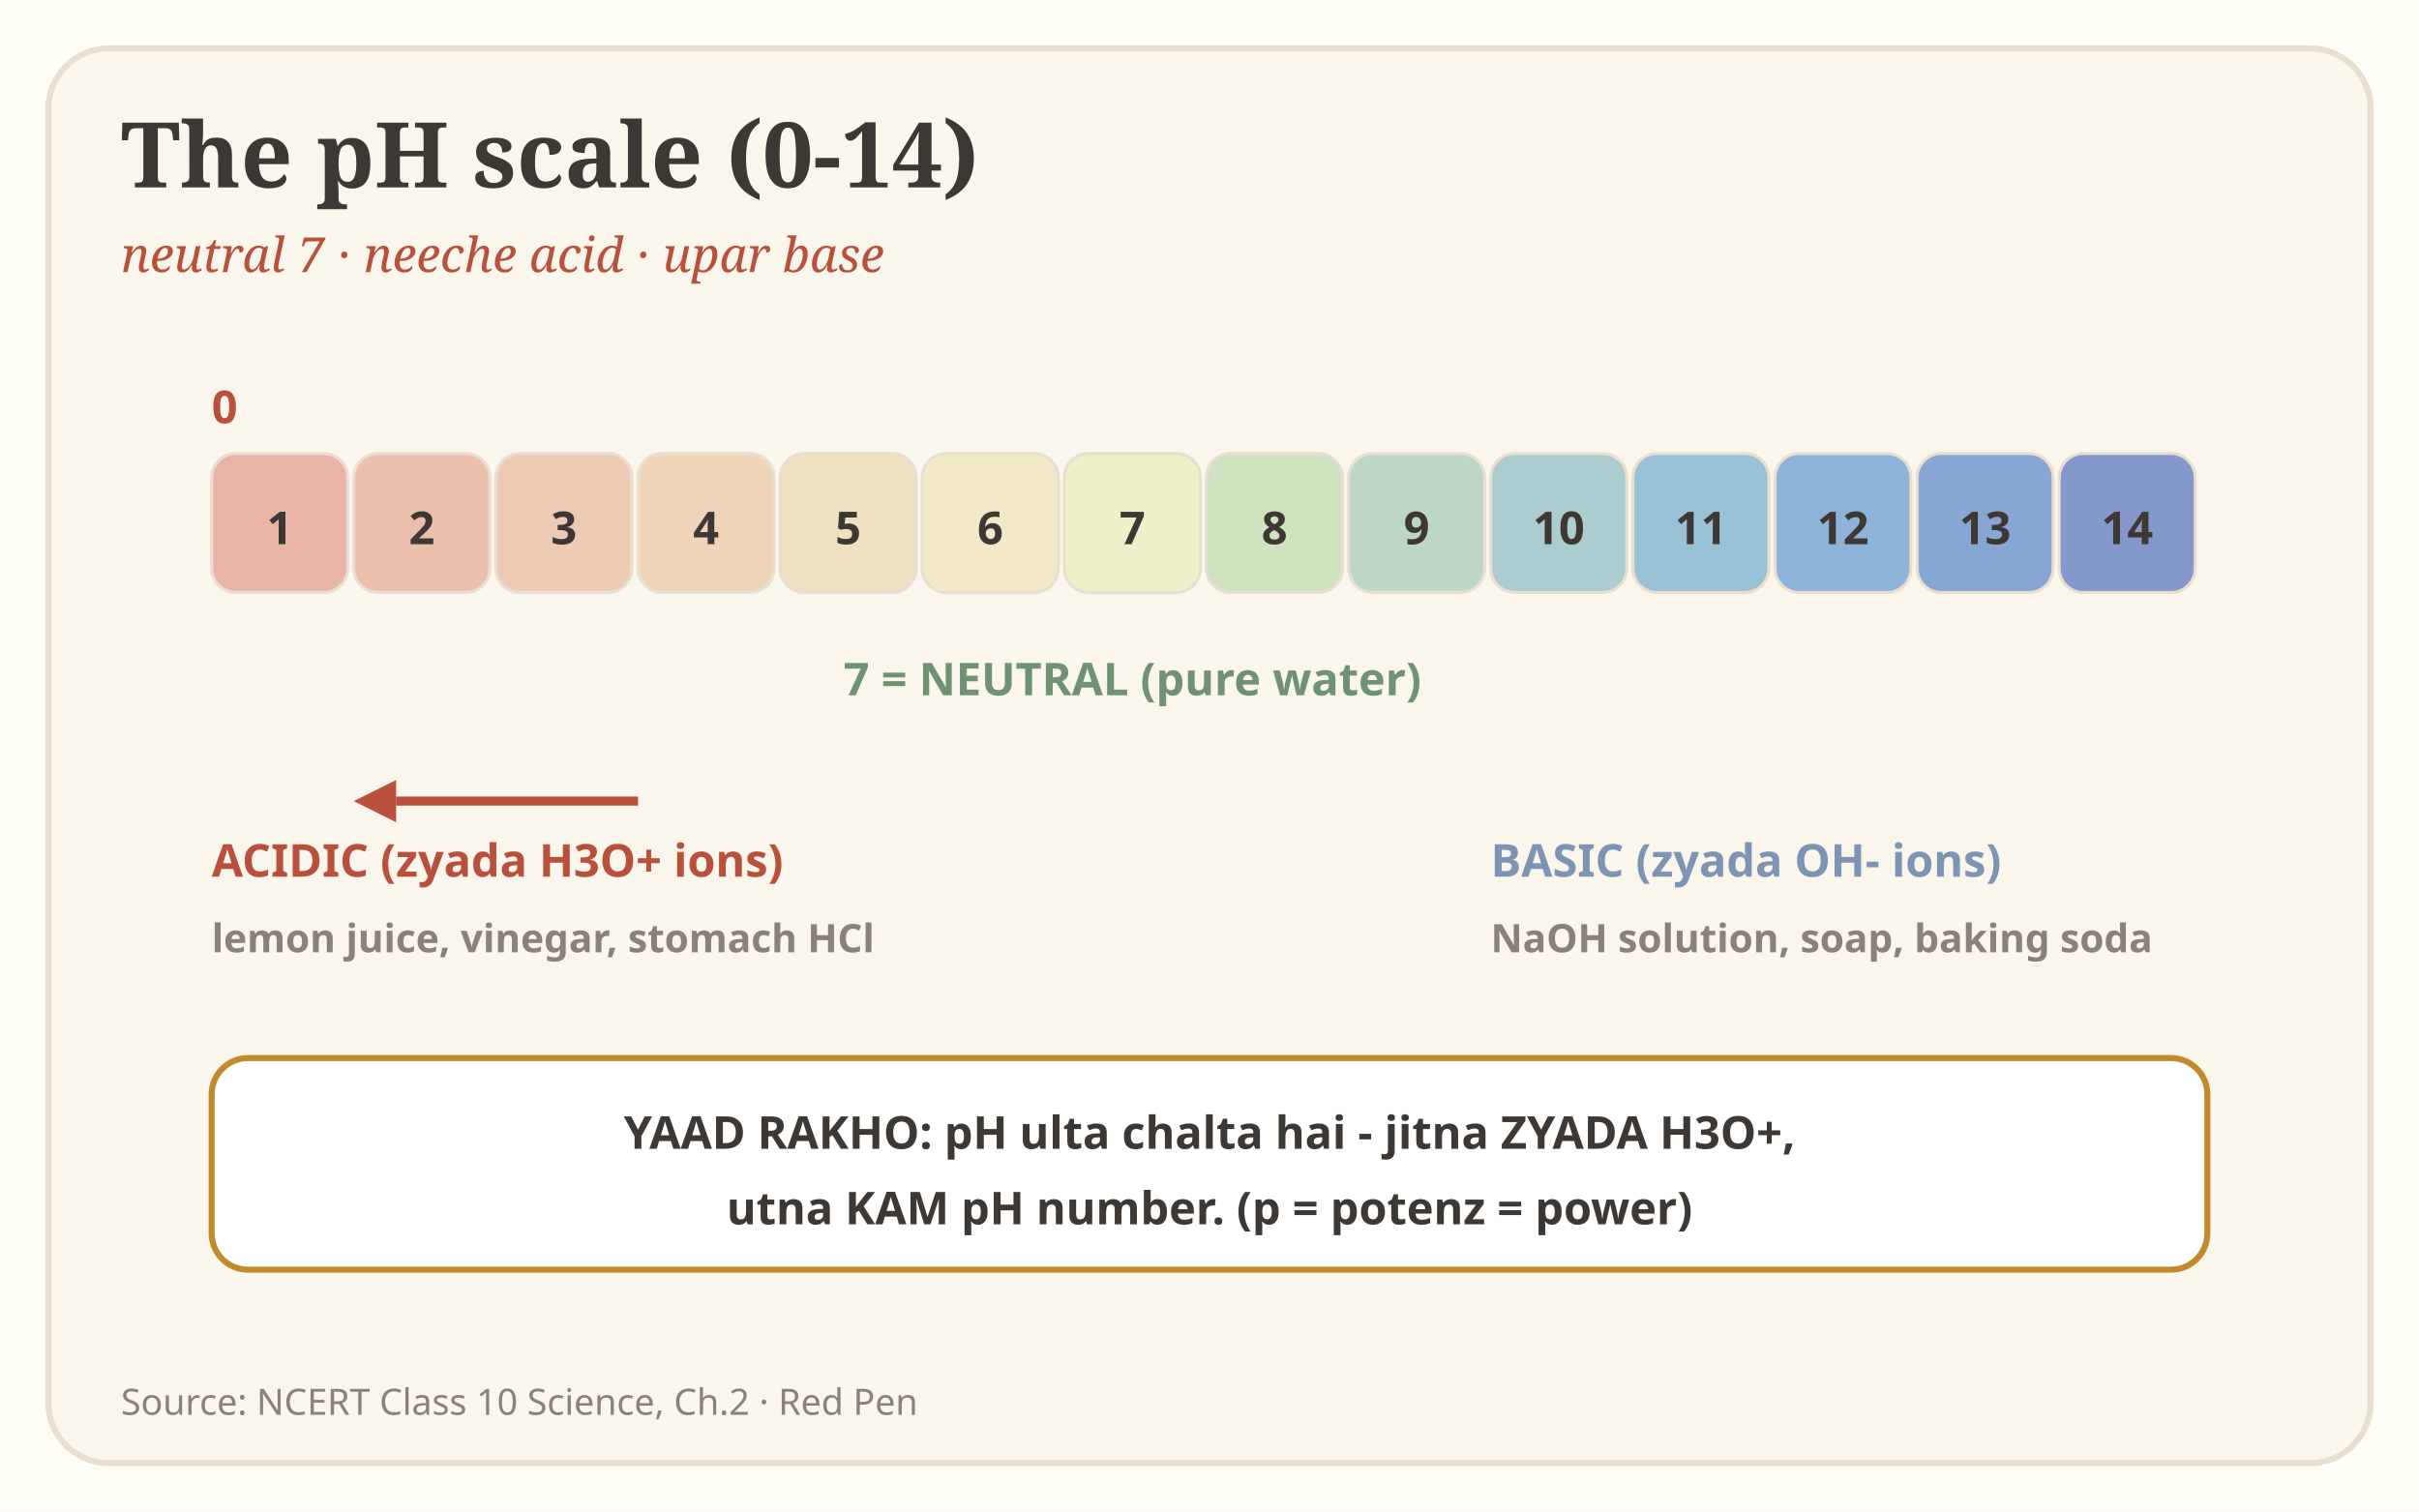
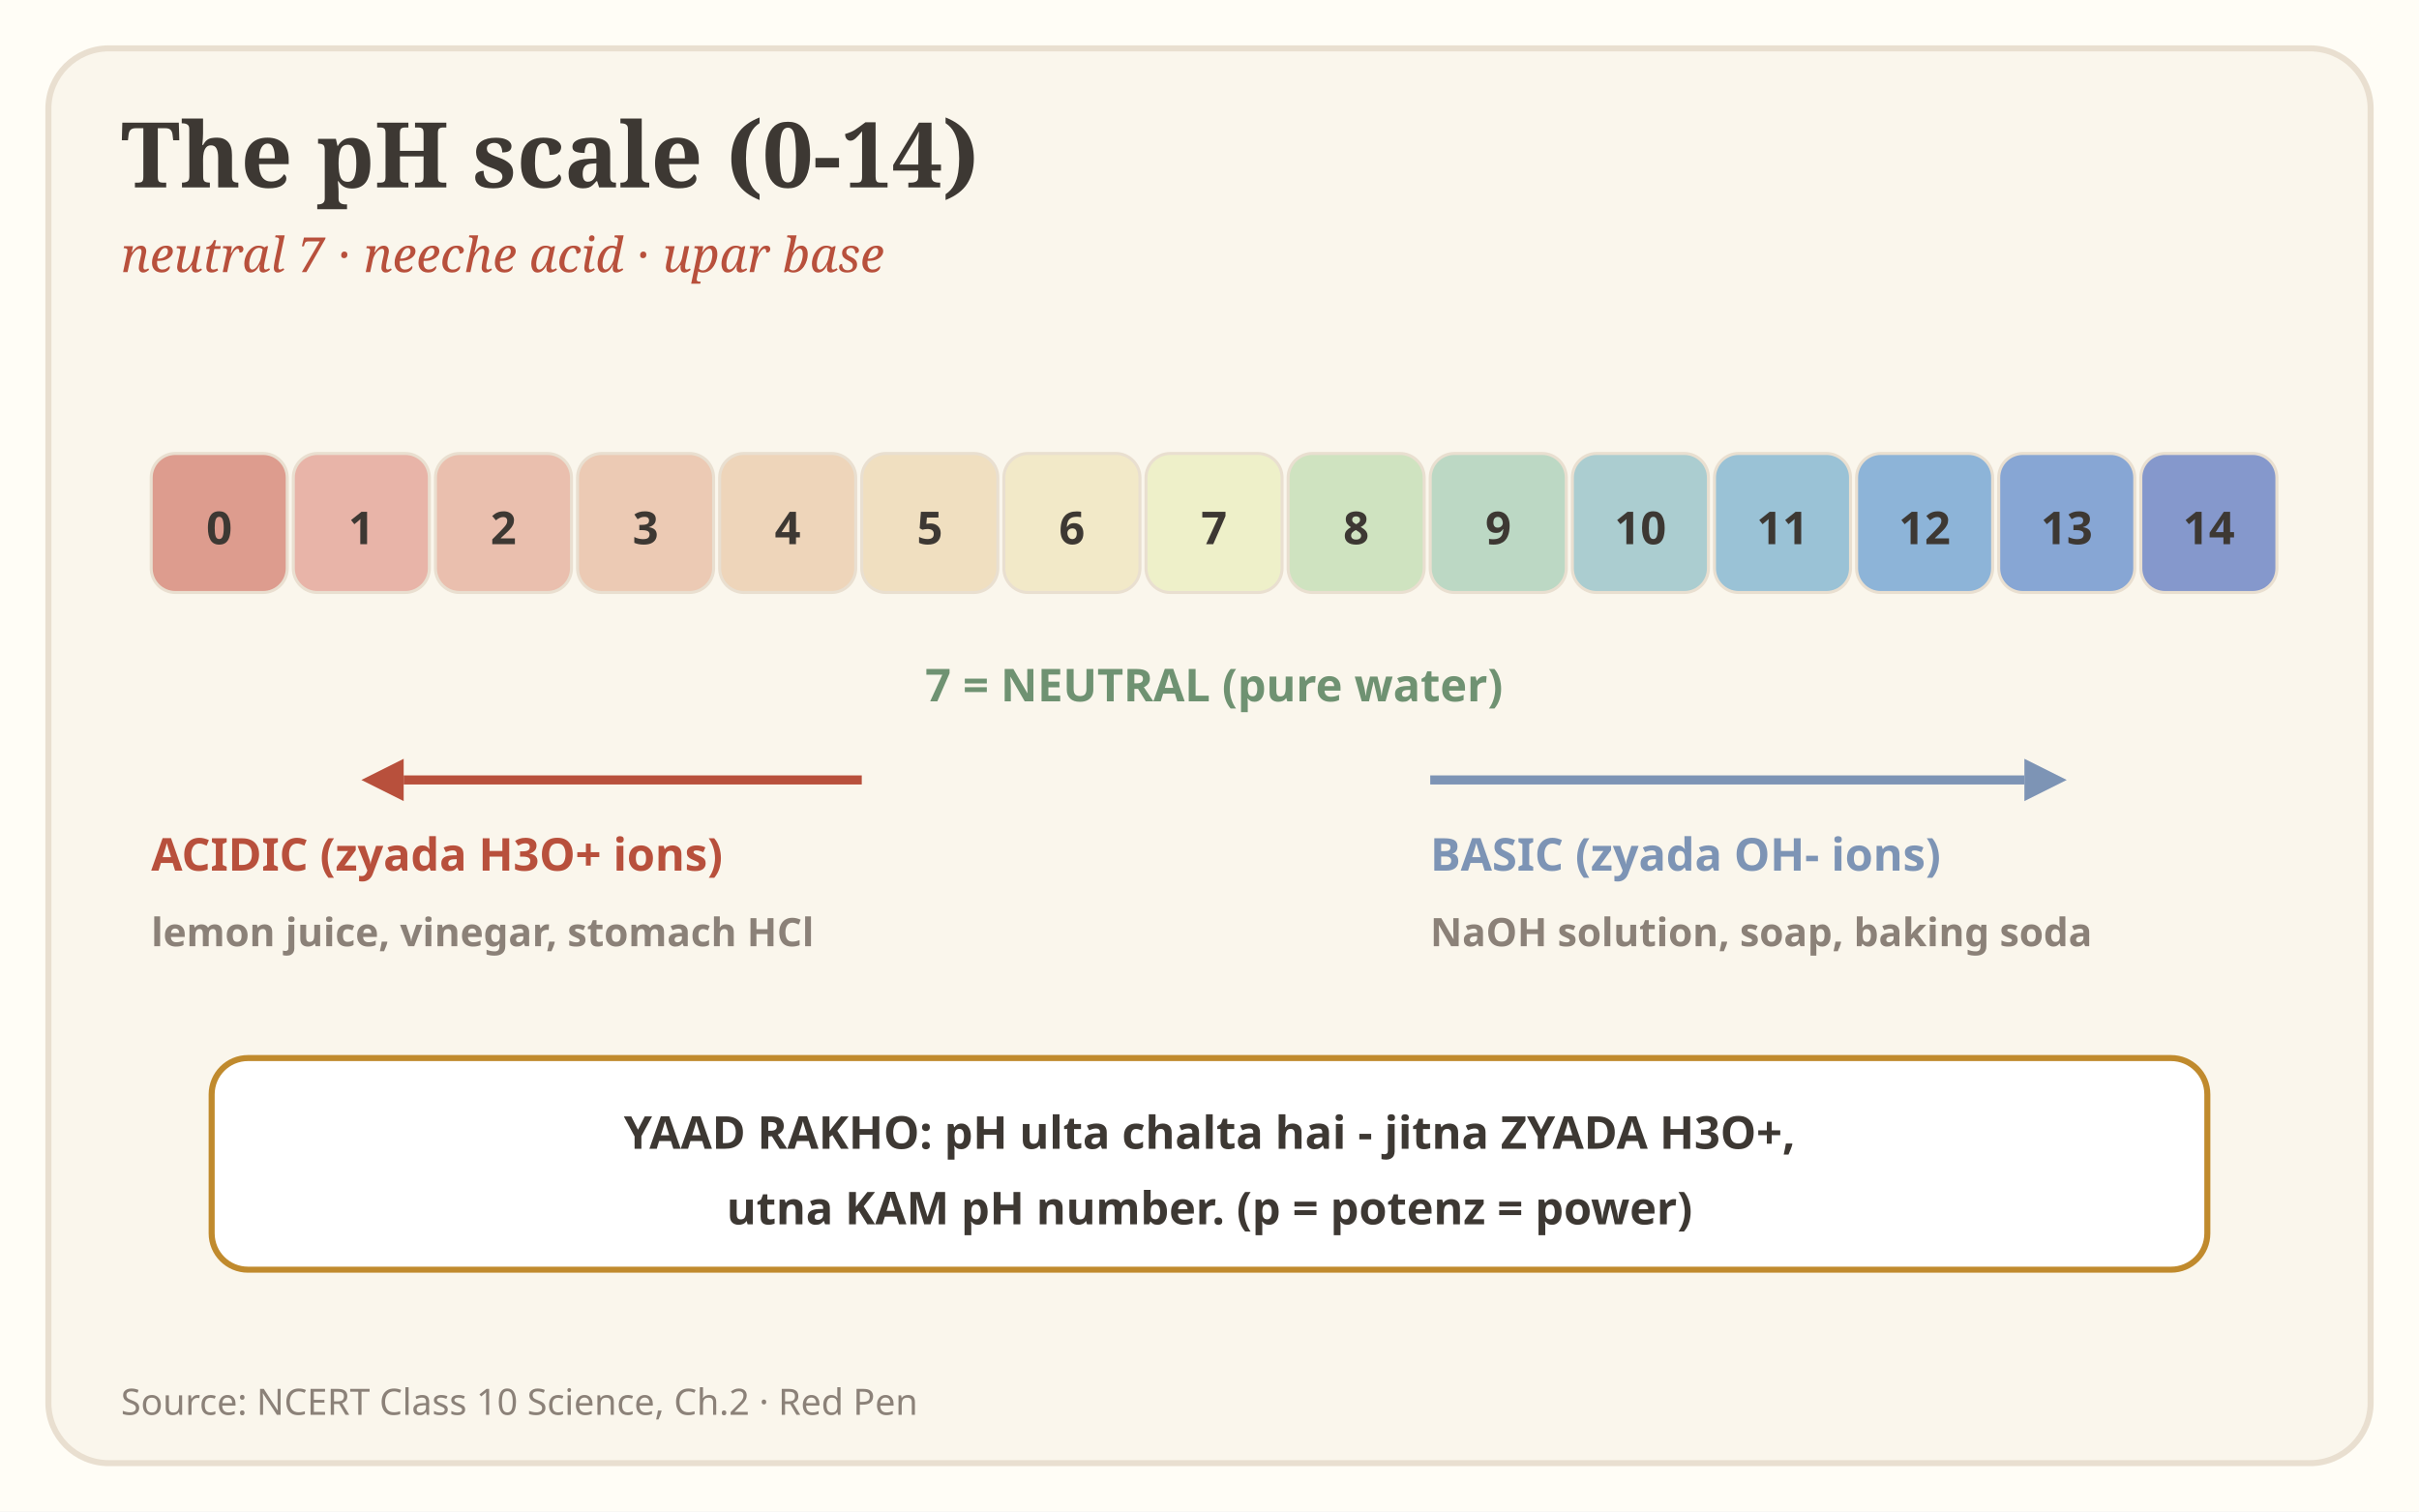
<svg xmlns="http://www.w3.org/2000/svg" width="800" height="500" viewBox="0 0 800 500">
  <rect width="800" height="500" fill="#fffdf6" />
  <rect x="16" y="16" width="768" height="468" rx="20" fill="#faf6ec" stroke="#e9dfd0" stroke-width="2" />
  <text x="40" y="62" font-family="Georgia, serif" font-size="30" font-weight="700" fill="#3d3833">The pH scale (0-14)</text>
  <text x="40" y="90" font-family="Georgia, serif" font-size="16" font-style="italic" fill="#b8503c">neutral 7 · neeche acid · upar base</text>
-   <rect x="70" y="150" width="45" height="46" rx="8" fill="#e8b4a8" stroke="#e9dfd0" />
-   <text x="92.5" y="180" font-family="sans-serif" font-size="15" font-weight="700" fill="#3d3833" text-anchor="middle">1</text>
-   <rect x="117" y="150" width="45" height="46" rx="8" fill="#eabfae" stroke="#e9dfd0" />
-   <text x="139.5" y="180" font-family="sans-serif" font-size="15" font-weight="700" fill="#3d3833" text-anchor="middle">2</text>
-   <rect x="164" y="150" width="45" height="46" rx="8" fill="#eccab4" stroke="#e9dfd0" />
-   <text x="186.5" y="180" font-family="sans-serif" font-size="15" font-weight="700" fill="#3d3833" text-anchor="middle">3</text>
-   <rect x="211" y="150" width="45" height="46" rx="8" fill="#eed5ba" stroke="#e9dfd0" />
-   <text x="233.5" y="180" font-family="sans-serif" font-size="15" font-weight="700" fill="#3d3833" text-anchor="middle">4</text>
-   <rect x="258" y="150" width="45" height="46" rx="8" fill="#f0dfc0" stroke="#e9dfd0" />
-   <text x="280.5" y="180" font-family="sans-serif" font-size="15" font-weight="700" fill="#3d3833" text-anchor="middle">5</text>
-   <rect x="305" y="150" width="45" height="46" rx="8" fill="#f2e9c8" stroke="#e9dfd0" />
-   <text x="327.5" y="180" font-family="sans-serif" font-size="15" font-weight="700" fill="#3d3833" text-anchor="middle">6</text>
-   <rect x="352" y="150" width="45" height="46" rx="8" fill="#eef0c9" stroke="#e9dfd0" />
-   <text x="374.5" y="180" font-family="sans-serif" font-size="15" font-weight="700" fill="#3d3833" text-anchor="middle">7</text>
-   <rect x="399" y="150" width="45" height="46" rx="8" fill="#cfe3c0" stroke="#e9dfd0" />
-   <text x="421.5" y="180" font-family="sans-serif" font-size="15" font-weight="700" fill="#3d3833" text-anchor="middle">8</text>
-   <rect x="446" y="150" width="45" height="46" rx="8" fill="#bcd8c4" stroke="#e9dfd0" />
-   <text x="468.5" y="180" font-family="sans-serif" font-size="15" font-weight="700" fill="#3d3833" text-anchor="middle">9</text>
-   <rect x="493" y="150" width="45" height="46" rx="8" fill="#abcdd0" stroke="#e9dfd0" />
-   <text x="515.5" y="180" font-family="sans-serif" font-size="15" font-weight="700" fill="#3d3833" text-anchor="middle">10</text>
-   <rect x="540" y="150" width="45" height="46" rx="8" fill="#9ac2d6" stroke="#e9dfd0" />
-   <text x="562.5" y="180" font-family="sans-serif" font-size="15" font-weight="700" fill="#3d3833" text-anchor="middle">11</text>
-   <rect x="587" y="150" width="45" height="46" rx="8" fill="#8db4d8" stroke="#e9dfd0" />
-   <text x="609.5" y="180" font-family="sans-serif" font-size="15" font-weight="700" fill="#3d3833" text-anchor="middle">12</text>
-   <rect x="634" y="150" width="45" height="46" rx="8" fill="#87a6d4" stroke="#e9dfd0" />
-   <text x="656.5" y="180" font-family="sans-serif" font-size="15" font-weight="700" fill="#3d3833" text-anchor="middle">13</text>
-   <rect x="681" y="150" width="45" height="46" rx="8" fill="#8598cc" stroke="#e9dfd0" />
-   <text x="703.5" y="180" font-family="sans-serif" font-size="15" font-weight="700" fill="#3d3833" text-anchor="middle">14</text>
-   <text x="70" y="140" font-family="sans-serif" font-size="15" font-weight="700" fill="#b8503c" text-anchor="start">0</text>
-   <text x="374.5" y="230" font-family="sans-serif" font-size="15" font-weight="700" fill="#6f9272" text-anchor="middle">7 = NEUTRAL (pure water)</text>
-   <line x1="211" y1="265" x2="131" y2="265" stroke="#b8503c" stroke-width="3" />
-   <polygon points="117,265 131,258 131,272" fill="#b8503c" />
-   <text x="70" y="290" font-family="sans-serif" font-size="15" font-weight="700" fill="#b8503c" text-anchor="start">ACIDIC (zyada H3O+ ions)</text>
-   <text x="70" y="315" font-family="sans-serif" font-size="13" font-weight="600" fill="#8b8178" text-anchor="start">lemon juice, vinegar, stomach HCl</text>
-   <text x="493" y="290" font-family="sans-serif" font-size="15" font-weight="700" fill="#7d94b5" text-anchor="start">BASIC (zyada OH- ions)</text>
-   <text x="493" y="315" font-family="sans-serif" font-size="13" font-weight="600" fill="#8b8178" text-anchor="start">NaOH solution, soap, baking soda</text>
+   <rect x="50" y="150" width="45" height="46" rx="8" fill="#dd9c8e" stroke="#e9dfd0" />
+   <text x="72.5" y="180" font-family="sans-serif" font-size="15" font-weight="700" fill="#3d3833" text-anchor="middle">0</text>
+   <rect x="97" y="150" width="45" height="46" rx="8" fill="#e8b4a8" stroke="#e9dfd0" />
+   <text x="119.5" y="180" font-family="sans-serif" font-size="15" font-weight="700" fill="#3d3833" text-anchor="middle">1</text>
+   <rect x="144" y="150" width="45" height="46" rx="8" fill="#eabfae" stroke="#e9dfd0" />
+   <text x="166.5" y="180" font-family="sans-serif" font-size="15" font-weight="700" fill="#3d3833" text-anchor="middle">2</text>
+   <rect x="191" y="150" width="45" height="46" rx="8" fill="#eccab4" stroke="#e9dfd0" />
+   <text x="213.5" y="180" font-family="sans-serif" font-size="15" font-weight="700" fill="#3d3833" text-anchor="middle">3</text>
+   <rect x="238" y="150" width="45" height="46" rx="8" fill="#eed5ba" stroke="#e9dfd0" />
+   <text x="260.5" y="180" font-family="sans-serif" font-size="15" font-weight="700" fill="#3d3833" text-anchor="middle">4</text>
+   <rect x="285" y="150" width="45" height="46" rx="8" fill="#f0dfc0" stroke="#e9dfd0" />
+   <text x="307.5" y="180" font-family="sans-serif" font-size="15" font-weight="700" fill="#3d3833" text-anchor="middle">5</text>
+   <rect x="332" y="150" width="45" height="46" rx="8" fill="#f2e9c8" stroke="#e9dfd0" />
+   <text x="354.5" y="180" font-family="sans-serif" font-size="15" font-weight="700" fill="#3d3833" text-anchor="middle">6</text>
+   <rect x="379" y="150" width="45" height="46" rx="8" fill="#eef0c9" stroke="#e9dfd0" />
+   <text x="401.5" y="180" font-family="sans-serif" font-size="15" font-weight="700" fill="#3d3833" text-anchor="middle">7</text>
+   <rect x="426" y="150" width="45" height="46" rx="8" fill="#cfe3c0" stroke="#e9dfd0" />
+   <text x="448.5" y="180" font-family="sans-serif" font-size="15" font-weight="700" fill="#3d3833" text-anchor="middle">8</text>
+   <rect x="473" y="150" width="45" height="46" rx="8" fill="#bcd8c4" stroke="#e9dfd0" />
+   <text x="495.5" y="180" font-family="sans-serif" font-size="15" font-weight="700" fill="#3d3833" text-anchor="middle">9</text>
+   <rect x="520" y="150" width="45" height="46" rx="8" fill="#abcdd0" stroke="#e9dfd0" />
+   <text x="542.5" y="180" font-family="sans-serif" font-size="15" font-weight="700" fill="#3d3833" text-anchor="middle">10</text>
+   <rect x="567" y="150" width="45" height="46" rx="8" fill="#9ac2d6" stroke="#e9dfd0" />
+   <text x="589.5" y="180" font-family="sans-serif" font-size="15" font-weight="700" fill="#3d3833" text-anchor="middle">11</text>
+   <rect x="614" y="150" width="45" height="46" rx="8" fill="#8db4d8" stroke="#e9dfd0" />
+   <text x="636.5" y="180" font-family="sans-serif" font-size="15" font-weight="700" fill="#3d3833" text-anchor="middle">12</text>
+   <rect x="661" y="150" width="45" height="46" rx="8" fill="#87a6d4" stroke="#e9dfd0" />
+   <text x="683.5" y="180" font-family="sans-serif" font-size="15" font-weight="700" fill="#3d3833" text-anchor="middle">13</text>
+   <rect x="708" y="150" width="45" height="46" rx="8" fill="#8598cc" stroke="#e9dfd0" />
+   <text x="730.5" y="180" font-family="sans-serif" font-size="15" font-weight="700" fill="#3d3833" text-anchor="middle">14</text>
+   <text x="401.5" y="232" font-family="sans-serif" font-size="15" font-weight="700" fill="#6f9272" text-anchor="middle">7 = NEUTRAL (pure water)</text>
+   <line x1="285" y1="258" x2="133.5" y2="258" stroke="#b8503c" stroke-width="3" />
+   <polygon points="119.5,258 133.5,251 133.5,265" fill="#b8503c" />
+   <text x="50" y="288" font-family="sans-serif" font-size="15" font-weight="700" fill="#b8503c" text-anchor="start">ACIDIC (zyada H3O+ ions)</text>
+   <text x="50" y="313" font-family="sans-serif" font-size="13" font-weight="600" fill="#8b8178" text-anchor="start">lemon juice, vinegar, stomach HCl</text>
+   <line x1="473" y1="258" x2="669.5" y2="258" stroke="#7d94b5" stroke-width="3" />
+   <polygon points="683.5,258 669.5,265 669.5,251" fill="#7d94b5" />
+   <text x="473" y="288" font-family="sans-serif" font-size="15" font-weight="700" fill="#7d94b5" text-anchor="start">BASIC (zyada OH- ions)</text>
+   <text x="473" y="313" font-family="sans-serif" font-size="13" font-weight="600" fill="#8b8178" text-anchor="start">NaOH solution, soap, baking soda</text>
  <rect x="70" y="350" width="660" height="70" rx="12" fill="#fff" stroke="#c08a2d" stroke-width="2" />
  <text x="400" y="380" font-family="sans-serif" font-size="15" font-weight="600" fill="#3d3833" text-anchor="middle">YAAD RAKHO: pH ulta chalta hai - jitna ZYADA H3O+,</text>
  <text x="400" y="405" font-family="sans-serif" font-size="15" font-weight="600" fill="#3d3833" text-anchor="middle">utna KAM pH number. (p = potenz = power)</text>
  <text x="40" y="468" font-family="sans-serif" font-size="12" fill="#8b8178">Source: NCERT Class 10 Science, Ch.2 · Red Pen</text>
</svg>
